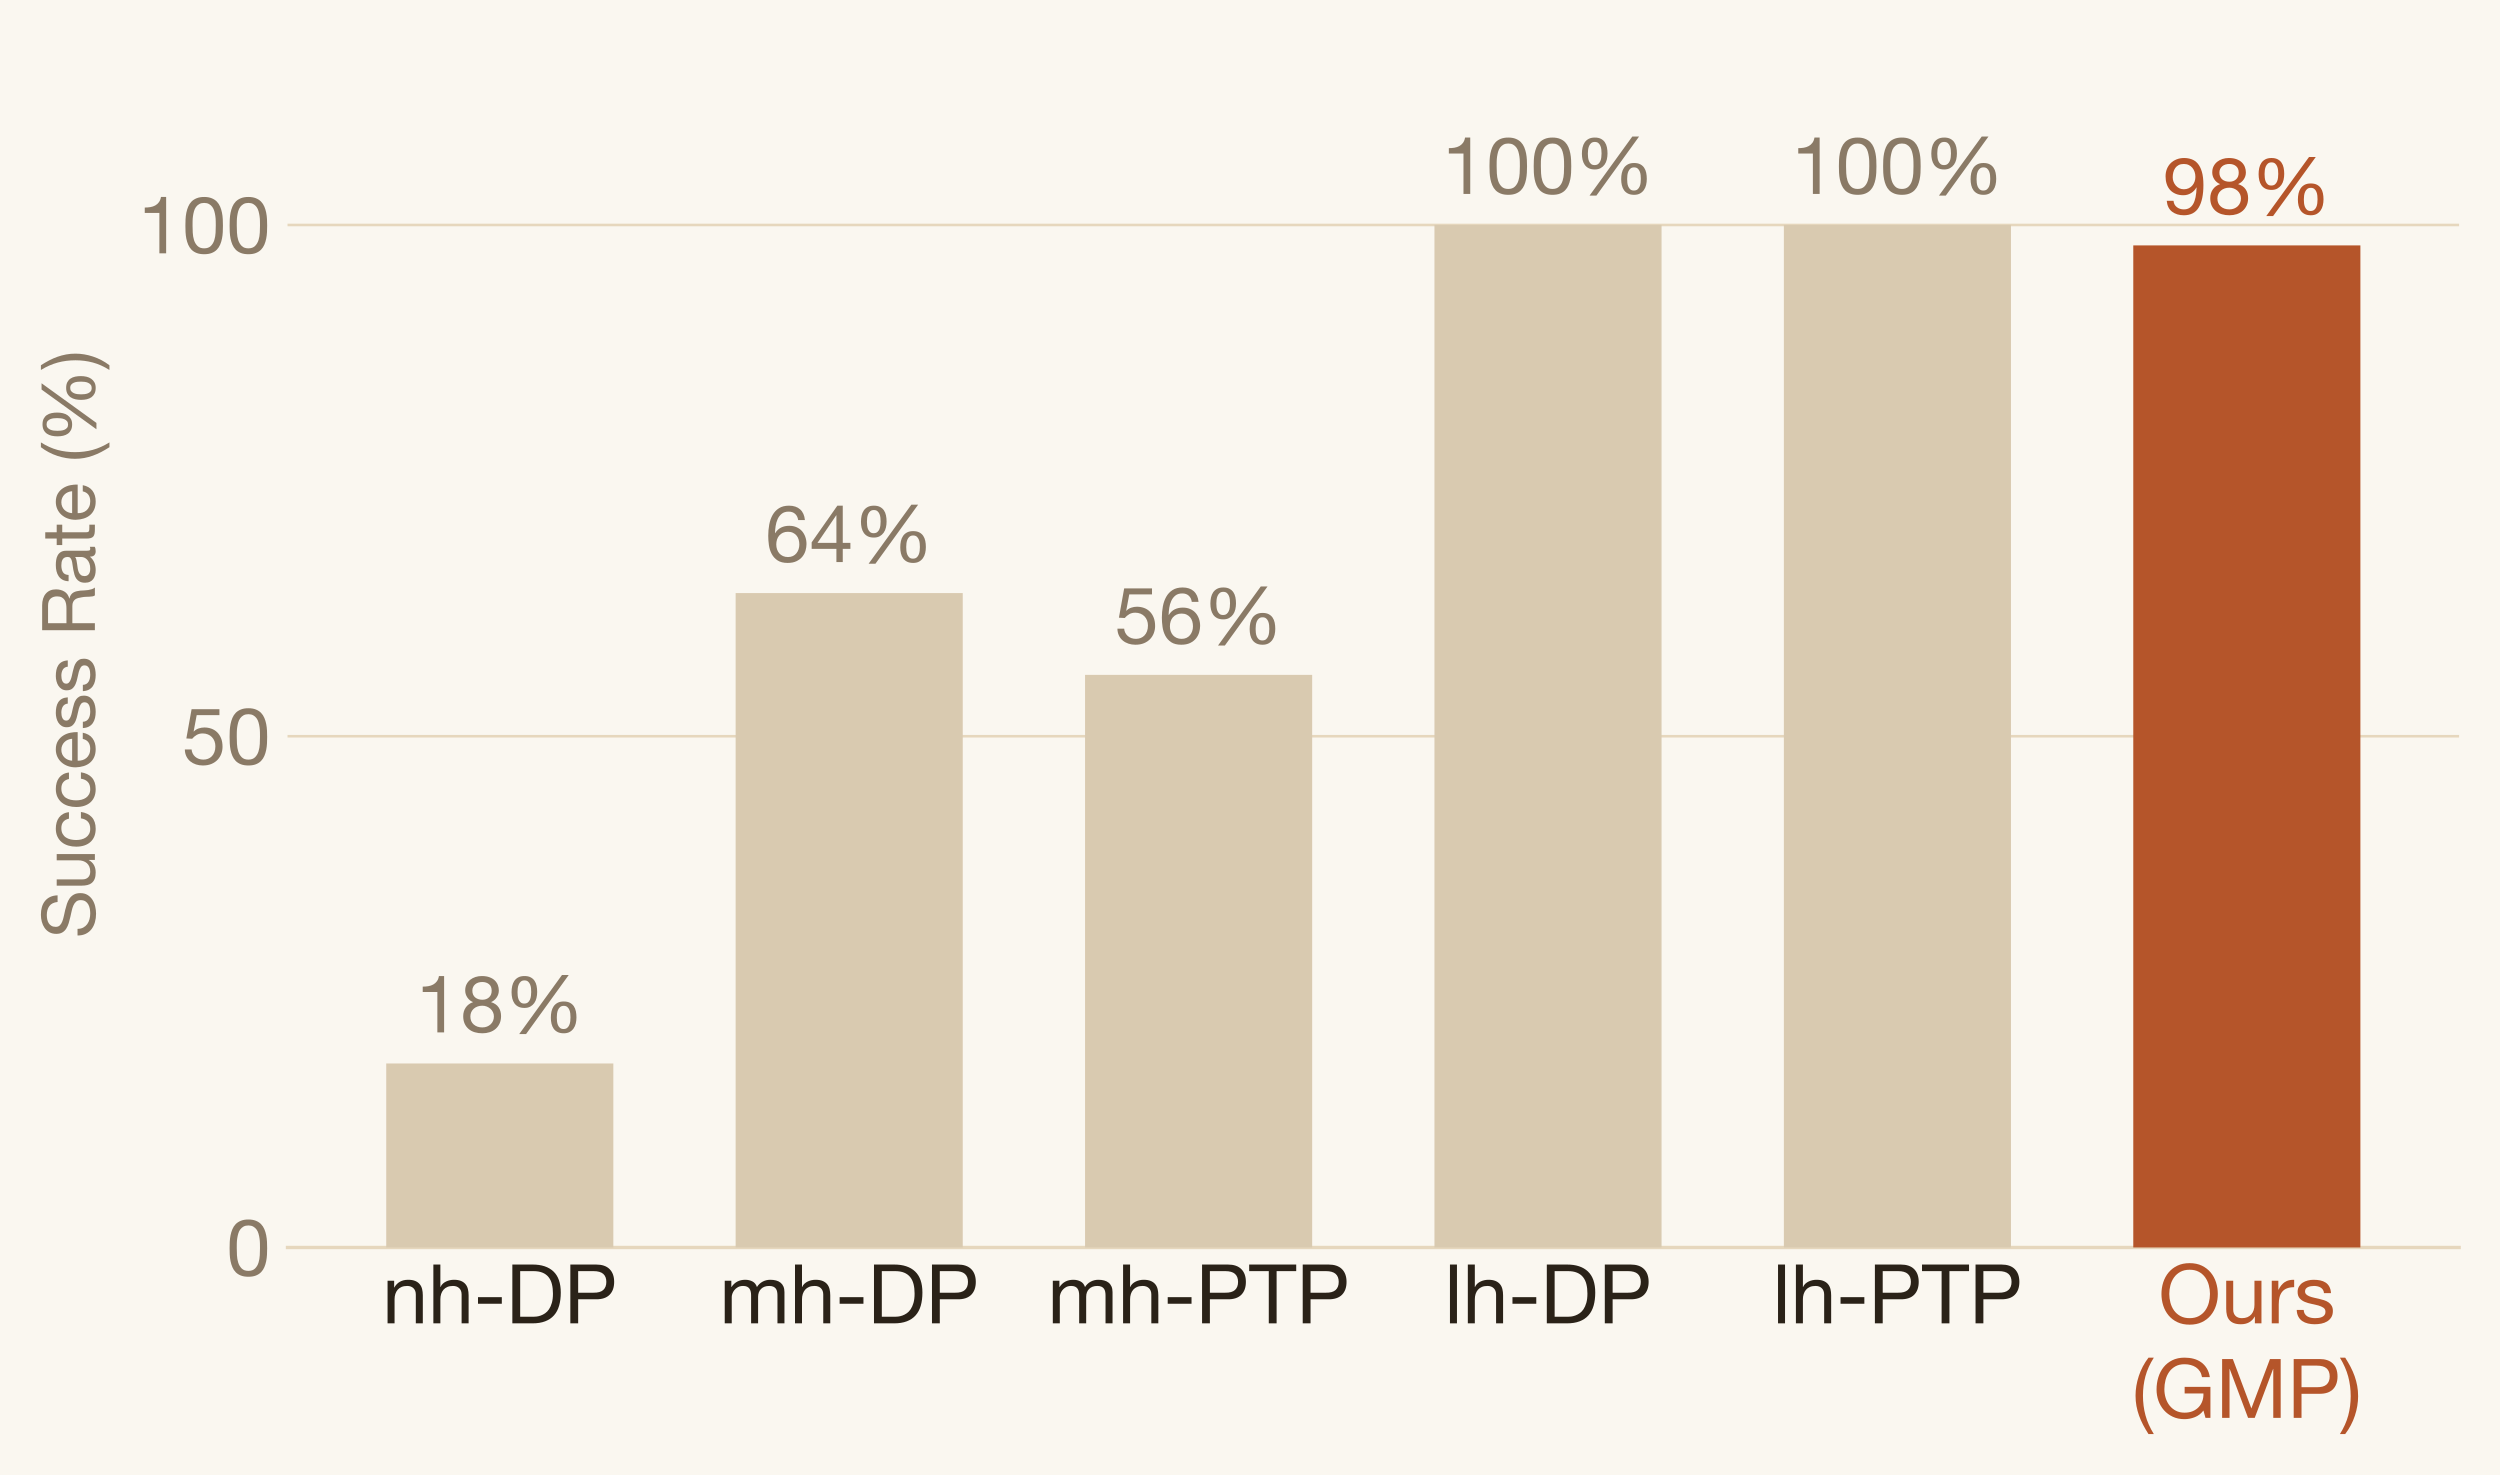
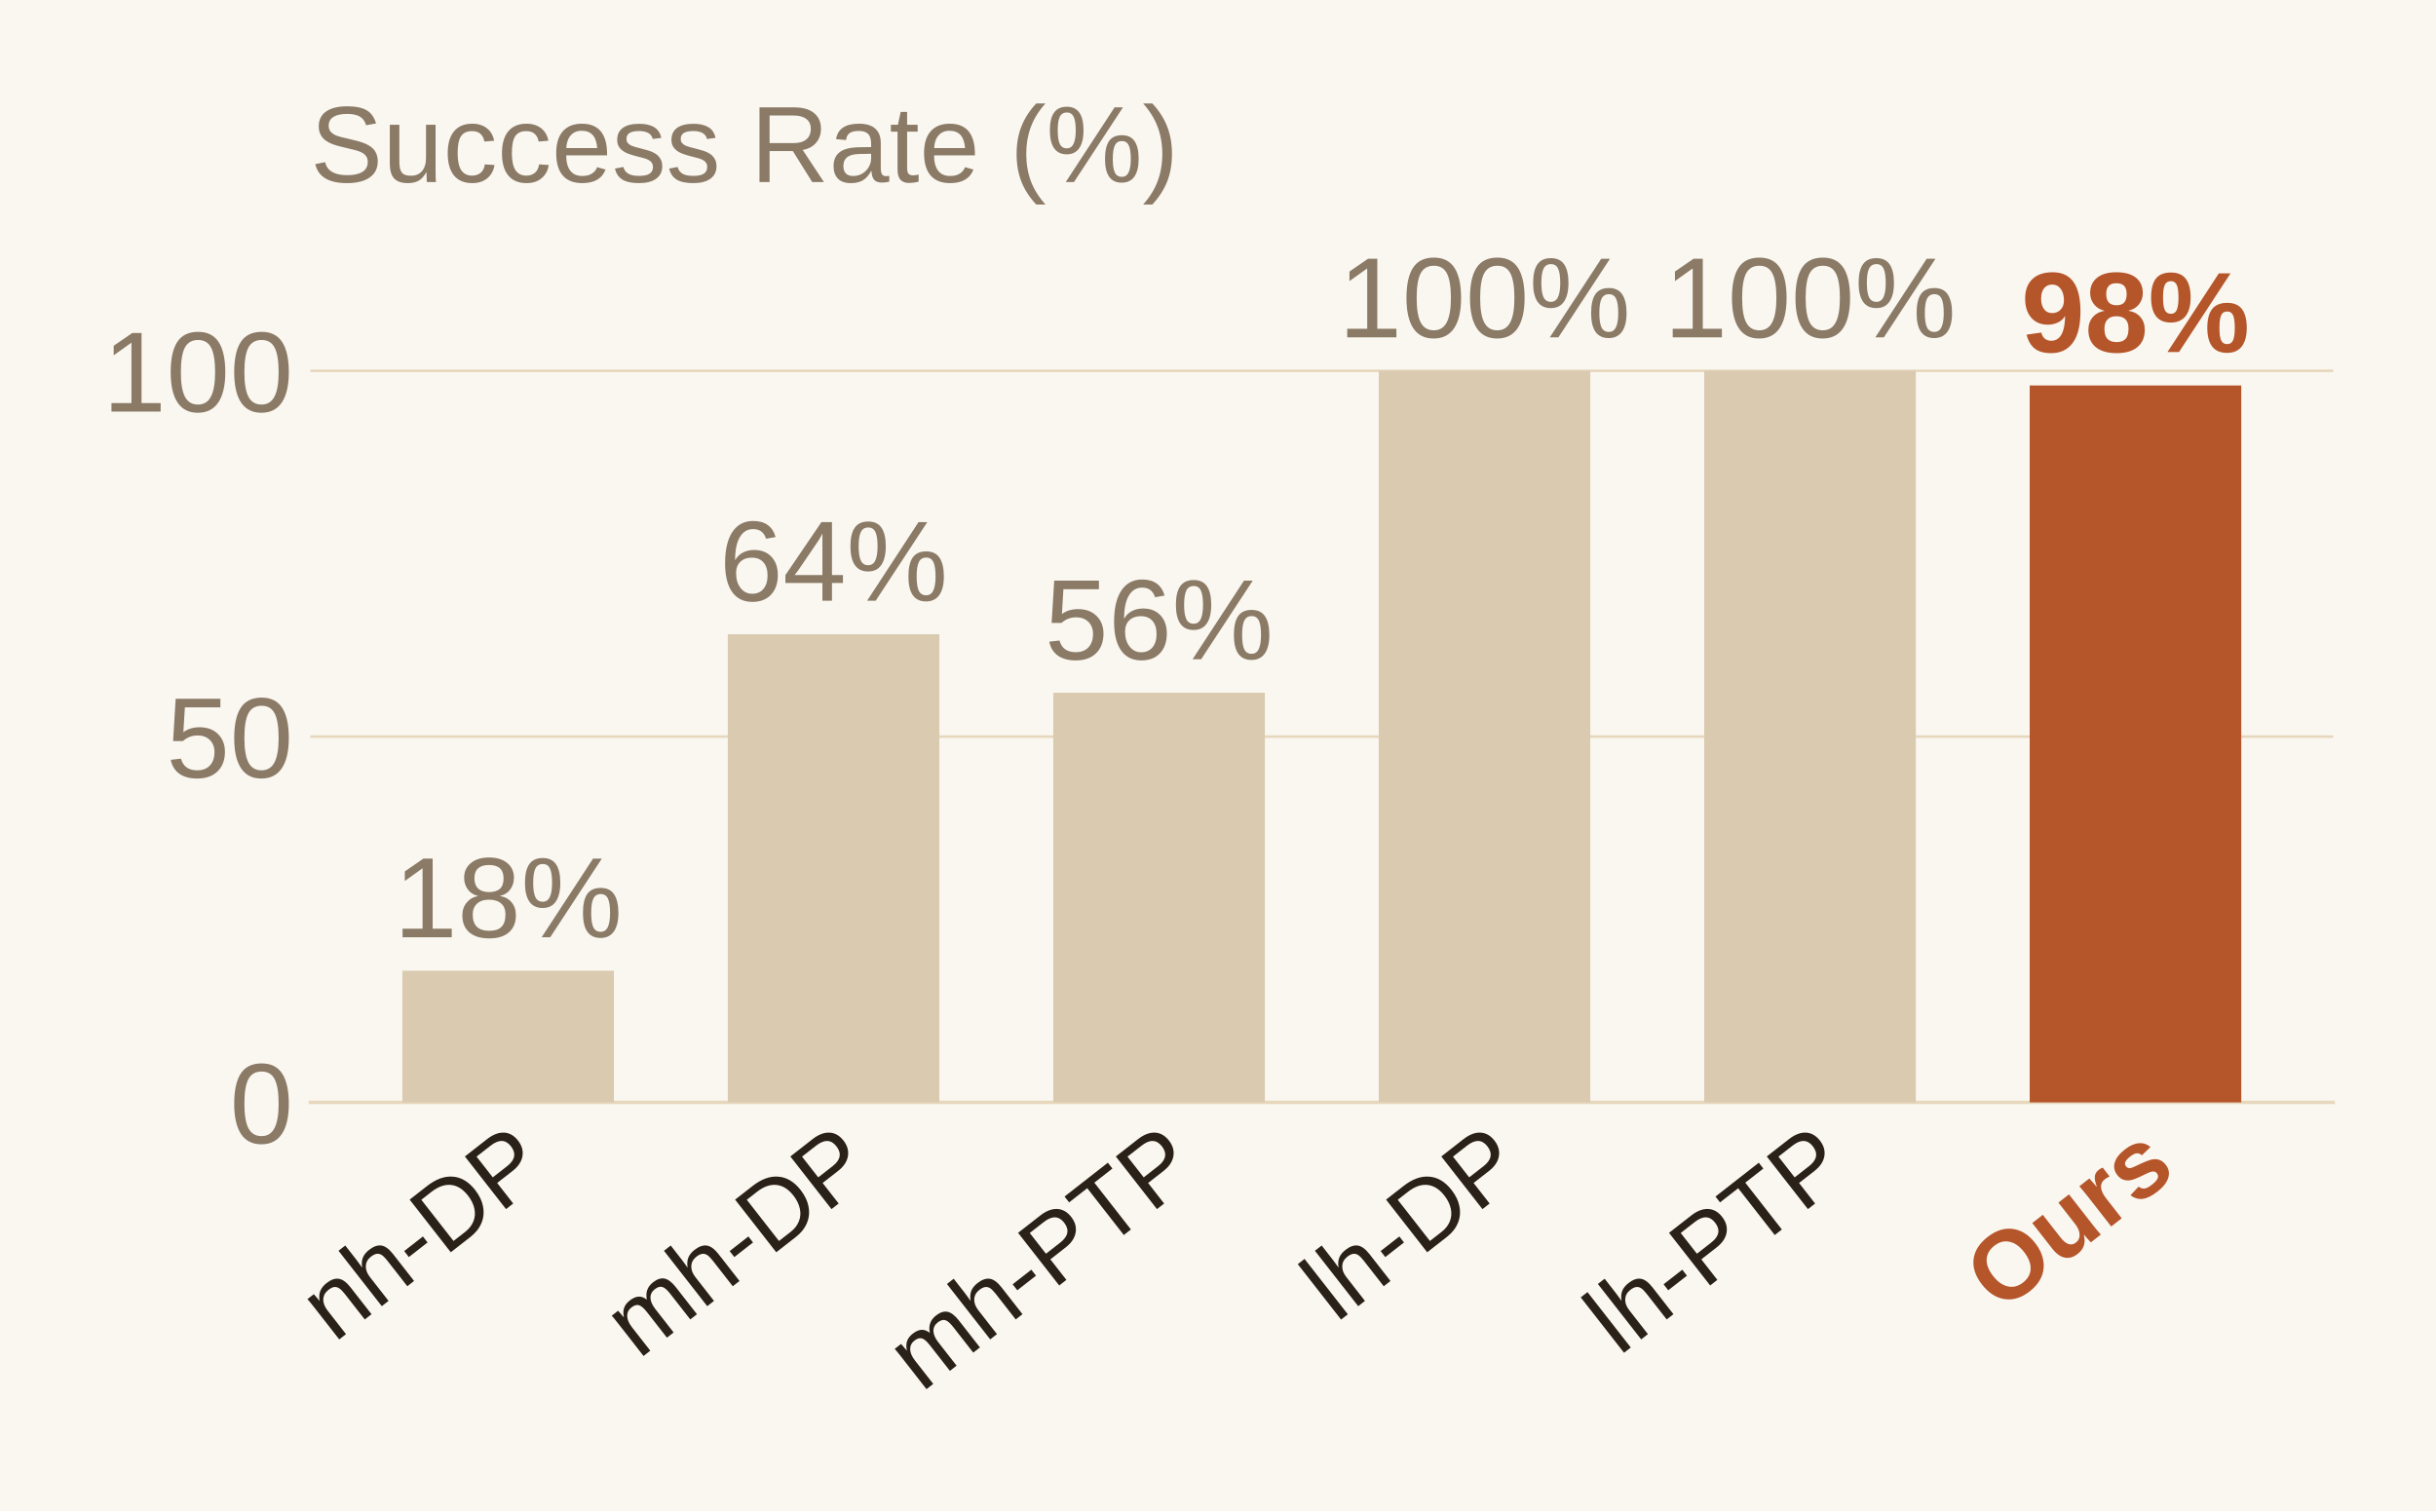
- <svg xmlns="http://www.w3.org/2000/svg" xmlns:xlink="http://www.w3.org/1999/xlink" width="440.083pt" height="259.646pt" viewBox="0 0 440.083 259.646" version="1.1">
+ <svg xmlns="http://www.w3.org/2000/svg" width="426.596pt" height="264.683pt" viewBox="0 0 426.596 264.683" version="1.1">
  <defs>
    <style type="text/css">*{stroke-linejoin: round; stroke-linecap: butt}</style>
  </defs>
  <g id="figure_1">
    <g id="patch_1">
-       <path d="M 0 259.646  L 440.083 259.646  L 440.083 0  L 0 0  z " style="fill: #faf7f0" />
+       <path d="M 0 264.683  L 426.596 264.683  L 426.596 -0  L 0 -0  z " style="fill: #faf7f0" />
    </g>
    <g id="axes_1">
      <g id="patch_2">
-         <path d="M 50.613 219.6  L 432.883 219.6  L 432.883 7.2  L 50.613 7.2  z " style="fill: #faf7f0" />
+         <path d="M 54.356 193.088  L 408.596 193.088  L 408.596 41.888  L 54.356 41.888  z " style="fill: #faf7f0" />
      </g>
      <g id="matplotlib.axis_1">
        <g id="xtick_1">
          <g id="line2d_1" />
          <g id="text_1">
-             <g style="fill: #2a2218" transform="translate(67.29484 232.9539) scale(0.145 -0.145)">
-               <defs>
-                 <path id="HelveticaNeue-6e" d="M 410 3309  L 410 0  L 954 0  L 954 1869  Q 954 2093 1014 2281  Q 1075 2470 1196 2611  Q 1318 2752 1500 2829  Q 1683 2906 1933 2906  Q 2246 2906 2425 2726  Q 2605 2547 2605 2240  L 2605 0  L 3149 0  L 3149 2176  Q 3149 2445 3094 2665  Q 3040 2886 2905 3046  Q 2771 3206 2553 3296  Q 2336 3386 2010 3386  Q 1274 3386 934 2784  L 922 2784  L 922 3309  L 410 3309  z " transform="scale(0.015625)" />
-                 <path id="HelveticaNeue-68" d="M 410 4570  L 410 0  L 954 0  L 954 1869  Q 954 2093 1014 2281  Q 1075 2470 1196 2611  Q 1318 2752 1500 2829  Q 1683 2906 1933 2906  Q 2246 2906 2425 2726  Q 2605 2547 2605 2240  L 2605 0  L 3149 0  L 3149 2176  Q 3149 2445 3094 2665  Q 3040 2886 2905 3046  Q 2771 3206 2553 3296  Q 2336 3386 2010 3386  Q 1862 3386 1705 3354  Q 1549 3322 1405 3254  Q 1261 3187 1145 3081  Q 1030 2976 966 2822  L 954 2822  L 954 4570  L 410 4570  z " transform="scale(0.015625)" />
-                 <path id="HelveticaNeue-2d" d="M 320 2035  L 320 1523  L 2170 1523  L 2170 2035  L 320 2035  z " transform="scale(0.015625)" />
-                 <path id="HelveticaNeue-44" d="M 1107 512  L 1107 4058  L 2131 4058  Q 2554 4058 2842 3939  Q 3130 3821 3312 3593  Q 3494 3366 3574 3043  Q 3654 2720 3654 2310  Q 3654 1888 3568 1590  Q 3482 1293 3347 1094  Q 3213 896 3043 781  Q 2874 666 2701 605  Q 2528 544 2374 528  Q 2221 512 2118 512  L 1107 512  z M 499 4570  L 499 0  L 2067 0  Q 2637 0 3053 160  Q 3469 320 3737 624  Q 4006 928 4134 1373  Q 4262 1818 4262 2394  Q 4262 3494 3692 4032  Q 3123 4570 2067 4570  L 499 4570  z " transform="scale(0.015625)" />
-                 <path id="HelveticaNeue-50" d="M 1107 2381  L 1107 4058  L 2298 4058  Q 2816 4058 3056 3843  Q 3296 3629 3296 3219  Q 3296 2810 3056 2592  Q 2816 2374 2298 2381  L 1107 2381  z M 499 4570  L 499 0  L 1107 0  L 1107 1869  L 2502 1869  Q 3194 1862 3549 2220  Q 3904 2579 3904 3219  Q 3904 3859 3549 4214  Q 3194 4570 2502 4570  L 499 4570  z " transform="scale(0.015625)" />
-               </defs>
-               <use xlink:href="#HelveticaNeue-6e" />
-               <use xlink:href="#HelveticaNeue-68" transform="translate(55.59999 0)" />
-               <use xlink:href="#HelveticaNeue-2d" transform="translate(111.2 0)" />
-               <use xlink:href="#HelveticaNeue-44" transform="translate(150.1 0)" />
-               <use xlink:href="#HelveticaNeue-50" transform="translate(220.5 0)" />
-             </g>
+             <text style="font-size: 17px; font-family: 'Helvetica Neue', 'Arial', 'DejaVu Sans', sans-serif; text-anchor: end; fill: #2a2218" x="96.456" y="205.654" transform="rotate(-38 96.45584 205.6535)">nh-DP</text>
          </g>
        </g>
        <g id="xtick_2">
          <g id="line2d_2" />
          <g id="text_2">
-             <g style="fill: #2a2218" transform="translate(126.649 232.9539) scale(0.145 -0.145)">
-               <defs>
-                 <path id="HelveticaNeue-6d" d="M 410 3309  L 410 0  L 954 0  L 954 2061  Q 954 2157 1002 2301  Q 1050 2445 1155 2579  Q 1261 2714 1430 2810  Q 1600 2906 1837 2906  Q 2022 2906 2140 2851  Q 2259 2797 2329 2697  Q 2400 2598 2429 2464  Q 2458 2330 2458 2170  L 2458 0  L 3002 0  L 3002 2061  Q 3002 2445 3232 2675  Q 3462 2906 3866 2906  Q 4064 2906 4189 2848  Q 4314 2790 4384 2691  Q 4454 2592 4480 2457  Q 4506 2323 4506 2170  L 4506 0  L 5050 0  L 5050 2426  Q 5050 2682 4970 2864  Q 4890 3046 4746 3161  Q 4602 3277 4400 3331  Q 4198 3386 3949 3386  Q 3622 3386 3350 3238  Q 3078 3091 2912 2822  Q 2810 3130 2560 3258  Q 2310 3386 2003 3386  Q 1306 3386 934 2822  L 922 2822  L 922 3309  L 410 3309  z " transform="scale(0.015625)" />
-               </defs>
-               <use xlink:href="#HelveticaNeue-6d" />
-               <use xlink:href="#HelveticaNeue-68" transform="translate(85.29999 0)" />
-               <use xlink:href="#HelveticaNeue-2d" transform="translate(140.9 0)" />
-               <use xlink:href="#HelveticaNeue-44" transform="translate(179.8 0)" />
-               <use xlink:href="#HelveticaNeue-50" transform="translate(250.2 0)" />
-             </g>
+             <text style="font-size: 17px; font-family: 'Helvetica Neue', 'Arial', 'DejaVu Sans', sans-serif; text-anchor: end; fill: #2a2218" x="153.453" y="205.654" transform="rotate(-38 153.4534 205.6535)">mh-DP</text>
          </g>
        </g>
        <g id="xtick_3">
          <g id="line2d_3" />
          <g id="text_3">
-             <g style="fill: #2a2218" transform="translate(184.4014 232.9539) scale(0.145 -0.145)">
-               <defs>
-                 <path id="HelveticaNeue-54" d="M 1536 4058  L 1536 0  L 2144 0  L 2144 4058  L 3667 4058  L 3667 4570  L 13 4570  L 13 4058  L 1536 4058  z " transform="scale(0.015625)" />
-               </defs>
-               <use xlink:href="#HelveticaNeue-6d" />
-               <use xlink:href="#HelveticaNeue-68" transform="translate(85.29999 0)" />
-               <use xlink:href="#HelveticaNeue-2d" transform="translate(140.9 0)" />
-               <use xlink:href="#HelveticaNeue-50" transform="translate(179.8 0)" />
-               <use xlink:href="#HelveticaNeue-54" transform="translate(244.6 0)" />
-               <use xlink:href="#HelveticaNeue-50" transform="translate(302 0)" />
-             </g>
+             <text style="font-size: 17px; font-family: 'Helvetica Neue', 'Arial', 'DejaVu Sans', sans-serif; text-anchor: end; fill: #2a2218" x="210.451" y="205.654" transform="rotate(-38 210.451 205.6535)">mh-PTP</text>
          </g>
        </g>
        <g id="xtick_4">
          <g id="line2d_4" />
          <g id="text_4">
-             <g style="fill: #2a2218" transform="translate(254.2386 232.9539) scale(0.145 -0.145)">
-               <defs>
-                 <path id="HelveticaNeue-6c" d="M 442 4570  L 442 0  L 986 0  L 986 4570  L 442 4570  z " transform="scale(0.015625)" />
-               </defs>
-               <use xlink:href="#HelveticaNeue-6c" />
-               <use xlink:href="#HelveticaNeue-68" transform="translate(22.2 0)" />
-               <use xlink:href="#HelveticaNeue-2d" transform="translate(77.79999 0)" />
-               <use xlink:href="#HelveticaNeue-44" transform="translate(116.7 0)" />
-               <use xlink:href="#HelveticaNeue-50" transform="translate(187.1 0)" />
-             </g>
+             <text style="font-size: 17px; font-family: 'Helvetica Neue', 'Arial', 'DejaVu Sans', sans-serif; text-anchor: end; fill: #2a2218" x="267.449" y="205.654" transform="rotate(-38 267.4486 205.6535)">lh-DP</text>
          </g>
        </g>
        <g id="xtick_5">
          <g id="line2d_5" />
          <g id="text_5">
-             <g style="fill: #2a2218" transform="translate(311.991 232.9539) scale(0.145 -0.145)">
-               <use xlink:href="#HelveticaNeue-6c" />
-               <use xlink:href="#HelveticaNeue-68" transform="translate(22.2 0)" />
-               <use xlink:href="#HelveticaNeue-2d" transform="translate(77.79999 0)" />
-               <use xlink:href="#HelveticaNeue-50" transform="translate(116.7 0)" />
-               <use xlink:href="#HelveticaNeue-54" transform="translate(181.5 0)" />
-               <use xlink:href="#HelveticaNeue-50" transform="translate(238.9 0)" />
-             </g>
+             <text style="font-size: 17px; font-family: 'Helvetica Neue', 'Arial', 'DejaVu Sans', sans-serif; text-anchor: end; fill: #2a2218" x="324.446" y="205.654" transform="rotate(-38 324.4462 205.6535)">lh-PTP</text>
          </g>
        </g>
        <g id="xtick_6">
          <g id="line2d_6" />
          <g id="text_6">
-             <g style="fill: #b5552a" transform="translate(379.9375 232.9539) scale(0.145 -0.145)">
-               <defs>
-                 <path id="HelveticaNeue-4f" d="M 851 2285  Q 851 2630 940 2966  Q 1030 3302 1222 3571  Q 1414 3840 1715 4003  Q 2016 4166 2432 4166  Q 2848 4166 3149 4003  Q 3450 3840 3642 3571  Q 3834 3302 3923 2966  Q 4013 2630 4013 2285  Q 4013 1939 3923 1603  Q 3834 1267 3642 998  Q 3450 730 3149 566  Q 2848 403 2432 403  Q 2016 403 1715 566  Q 1414 730 1222 998  Q 1030 1267 940 1603  Q 851 1939 851 2285  z M 243 2285  Q 243 1818 380 1386  Q 518 954 793 621  Q 1069 288 1478 93  Q 1888 -102 2432 -102  Q 2976 -102 3385 93  Q 3795 288 4070 621  Q 4346 954 4483 1386  Q 4621 1818 4621 2285  Q 4621 2752 4483 3184  Q 4346 3616 4070 3949  Q 3795 4282 3385 4480  Q 2976 4678 2432 4678  Q 1888 4678 1478 4480  Q 1069 4282 793 3949  Q 518 3616 380 3184  Q 243 2752 243 2285  z " transform="scale(0.015625)" />
-                 <path id="HelveticaNeue-75" d="M 3149 0  L 3149 3309  L 2605 3309  L 2605 1440  Q 2605 1216 2544 1027  Q 2483 838 2361 697  Q 2240 557 2057 480  Q 1875 403 1626 403  Q 1312 403 1133 582  Q 954 762 954 1069  L 954 3309  L 410 3309  L 410 1133  Q 410 864 464 643  Q 518 422 652 262  Q 787 102 1004 16  Q 1222 -70 1549 -70  Q 1914 -70 2182 74  Q 2451 218 2624 525  L 2637 525  L 2637 0  L 3149 0  z " transform="scale(0.015625)" />
-                 <path id="HelveticaNeue-72" d="M 390 3309  L 390 0  L 934 0  L 934 1472  Q 934 1792 998 2038  Q 1062 2285 1203 2457  Q 1344 2630 1574 2720  Q 1805 2810 2131 2810  L 2131 3386  Q 1690 3398 1402 3206  Q 1114 3014 915 2611  L 902 2611  L 902 3309  L 390 3309  z " transform="scale(0.015625)" />
-                 <path id="HelveticaNeue-73" d="M 742 1043  L 198 1043  Q 211 736 326 521  Q 442 307 634 176  Q 826 45 1075 -12  Q 1325 -70 1600 -70  Q 1850 -70 2102 -22  Q 2355 26 2556 147  Q 2758 269 2883 467  Q 3008 666 3008 966  Q 3008 1203 2915 1363  Q 2822 1523 2672 1628  Q 2522 1734 2326 1798  Q 2131 1862 1926 1907  Q 1734 1952 1542 1993  Q 1350 2035 1196 2096  Q 1043 2157 944 2249  Q 845 2342 845 2483  Q 845 2611 909 2691  Q 973 2771 1075 2819  Q 1178 2867 1302 2886  Q 1427 2906 1549 2906  Q 1683 2906 1814 2877  Q 1946 2848 2054 2784  Q 2163 2720 2233 2614  Q 2304 2509 2317 2349  L 2861 2349  Q 2842 2650 2733 2851  Q 2624 3053 2441 3171  Q 2259 3290 2022 3338  Q 1786 3386 1504 3386  Q 1286 3386 1065 3331  Q 845 3277 669 3165  Q 493 3053 381 2873  Q 269 2694 269 2445  Q 269 2125 429 1945  Q 589 1766 829 1667  Q 1069 1568 1350 1513  Q 1632 1459 1872 1392  Q 2112 1325 2272 1216  Q 2432 1107 2432 896  Q 2432 742 2355 643  Q 2278 544 2160 493  Q 2042 442 1901 422  Q 1760 403 1632 403  Q 1466 403 1309 435  Q 1152 467 1027 540  Q 902 614 825 739  Q 749 864 742 1043  z " transform="scale(0.015625)" />
-               </defs>
-               <use xlink:href="#HelveticaNeue-4f" />
-               <use xlink:href="#HelveticaNeue-75" transform="translate(75.99998 0)" />
-               <use xlink:href="#HelveticaNeue-72" transform="translate(131.6 0)" />
-               <use xlink:href="#HelveticaNeue-73" transform="translate(164.9 0)" />
-             </g>
-             <g style="fill: #b5552a" transform="translate(375.2454 249.589) scale(0.145 -0.145)">
-               <defs>
-                 <path id="HelveticaNeue-28" d="M 1306 -1261  L 1722 -1261  Q 1267 -525 1072 198  Q 877 922 877 1728  Q 877 2515 1069 3232  Q 1261 3949 1722 4678  L 1306 4678  Q 806 4019 553 3251  Q 301 2483 301 1728  Q 301 1306 371 922  Q 442 538 573 173  Q 704 -192 889 -547  Q 1075 -902 1306 -1261  z " transform="scale(0.015625)" />
-                 <path id="HelveticaNeue-47" d="M 3917 570  L 4077 0  L 4461 0  L 4461 2406  L 2458 2406  L 2458 1894  L 3917 1894  Q 3930 1581 3834 1309  Q 3738 1037 3549 835  Q 3360 634 3085 518  Q 2810 403 2451 403  Q 2067 403 1776 553  Q 1485 704 1286 957  Q 1088 1210 985 1539  Q 883 1869 883 2227  Q 883 2592 972 2941  Q 1062 3290 1251 3562  Q 1440 3834 1737 4000  Q 2035 4166 2451 4166  Q 2707 4166 2934 4105  Q 3162 4045 3341 3923  Q 3520 3802 3641 3613  Q 3763 3424 3808 3162  L 4416 3162  Q 4352 3565 4176 3849  Q 4000 4134 3741 4320  Q 3482 4506 3152 4592  Q 2822 4678 2451 4678  Q 1907 4678 1500 4476  Q 1094 4275 822 3936  Q 550 3597 412 3145  Q 275 2694 275 2195  Q 275 1747 422 1331  Q 570 915 851 595  Q 1133 275 1536 86  Q 1939 -102 2451 -102  Q 2854 -102 3251 54  Q 3648 211 3917 570  z " transform="scale(0.015625)" />
-                 <path id="HelveticaNeue-4d" d="M 512 4570  L 512 0  L 1088 0  L 1088 3802  L 1101 3802  L 2528 0  L 3046 0  L 4474 3802  L 4486 3802  L 4486 0  L 5062 0  L 5062 4570  L 4230 4570  L 2784 730  L 1344 4570  L 512 4570  z " transform="scale(0.015625)" />
-                 <path id="HelveticaNeue-29" d="M -58 -1261  L 352 -1261  Q 851 -602 1104 163  Q 1357 928 1357 1683  Q 1357 2106 1286 2490  Q 1216 2874 1085 3242  Q 954 3610 768 3965  Q 582 4320 352 4678  L -58 4678  Q 390 3942 585 3216  Q 781 2490 781 1683  Q 781 902 589 182  Q 397 -538 -58 -1261  z " transform="scale(0.015625)" />
-               </defs>
-               <use xlink:href="#HelveticaNeue-28" />
-               <use xlink:href="#HelveticaNeue-47" transform="translate(25.89999 0)" />
-               <use xlink:href="#HelveticaNeue-4d" transform="translate(101.8 0)" />
-               <use xlink:href="#HelveticaNeue-50" transform="translate(188.9 0)" />
-               <use xlink:href="#HelveticaNeue-29" transform="translate(253.7 0)" />
-             </g>
+             <text style="font-weight: 700; font-size: 17px; font-family: 'Helvetica Neue', 'Arial', 'DejaVu Sans', sans-serif; text-anchor: end; fill: #b5552a" x="381.444" y="205.654" transform="rotate(-38 381.4438 205.6535)">Ours</text>
          </g>
        </g>
      </g>
      <g id="matplotlib.axis_2">
        <g id="ytick_1">
          <g id="line2d_7">
-             <path d="M 50.613 219.6  L 432.883 219.6  " clip-path="url(#pbd3d859024)" style="fill: none; stroke: #e6d7bd; stroke-width: 0.45; stroke-linecap: square" />
+             <path d="M 54.356 193.088  L 408.596 193.088  " clip-path="url(#p01d879124e)" style="fill: none; stroke: #e6d7bd; stroke-width: 0.45; stroke-linecap: square" />
          </g>
          <g id="line2d_8" />
          <g id="text_7">
-             <g style="fill: #8a7a66" transform="translate(39.82984 224.5984) scale(0.14 -0.14)">
-               <defs>
-                 <path id="HelveticaNeue-30" d="M 845 2234  Q 845 2400 848 2601  Q 851 2803 880 3004  Q 909 3206 963 3398  Q 1018 3590 1123 3734  Q 1229 3878 1389 3968  Q 1549 4058 1779 4058  Q 2010 4058 2170 3968  Q 2330 3878 2435 3734  Q 2541 3590 2595 3398  Q 2650 3206 2678 3004  Q 2707 2803 2710 2601  Q 2714 2400 2714 2234  Q 2714 1978 2698 1661  Q 2682 1344 2595 1065  Q 2509 787 2317 595  Q 2125 403 1779 403  Q 1434 403 1242 595  Q 1050 787 963 1065  Q 877 1344 861 1661  Q 845 1978 845 2234  z M 269 2227  Q 269 1978 281 1709  Q 294 1440 345 1184  Q 397 928 493 701  Q 589 474 755 301  Q 922 128 1174 29  Q 1427 -70 1779 -70  Q 2138 -70 2387 29  Q 2637 128 2803 301  Q 2970 474 3066 701  Q 3162 928 3213 1184  Q 3264 1440 3277 1709  Q 3290 1978 3290 2227  Q 3290 2477 3277 2745  Q 3264 3014 3213 3270  Q 3162 3526 3066 3756  Q 2970 3987 2803 4160  Q 2637 4333 2384 4435  Q 2131 4538 1779 4538  Q 1427 4538 1174 4435  Q 922 4333 755 4160  Q 589 3987 493 3756  Q 397 3526 345 3270  Q 294 3014 281 2745  Q 269 2477 269 2227  z " transform="scale(0.015625)" />
-               </defs>
-               <use xlink:href="#HelveticaNeue-30" />
-             </g>
+             <text style="font-size: 20px; font-family: 'Helvetica Neue', 'Arial', 'DejaVu Sans', sans-serif; text-anchor: end; fill: #8a7a66" x="51.356" y="200.228" transform="rotate(-0 51.35625 200.2284)">0</text>
          </g>
        </g>
        <g id="ytick_2">
          <g id="line2d_9">
-             <path d="M 50.613 129.6  L 432.883 129.6  " clip-path="url(#pbd3d859024)" style="fill: none; stroke: #e6d7bd; stroke-width: 0.45; stroke-linecap: square" />
+             <path d="M 54.356 129.02  L 408.596 129.02  " clip-path="url(#p01d879124e)" style="fill: none; stroke: #e6d7bd; stroke-width: 0.45; stroke-linecap: square" />
          </g>
          <g id="line2d_10" />
          <g id="text_8">
-             <g style="fill: #8a7a66" transform="translate(32.04672 134.5984) scale(0.14 -0.14)">
-               <defs>
-                 <path id="HelveticaNeue-35" d="M 3008 3981  L 3008 4461  L 768 4461  L 346 2106  L 813 2080  Q 973 2272 1181 2390  Q 1389 2509 1658 2509  Q 1888 2509 2077 2432  Q 2266 2355 2400 2217  Q 2534 2080 2608 1891  Q 2682 1702 2682 1478  Q 2682 1210 2605 1008  Q 2528 806 2397 672  Q 2266 538 2090 470  Q 1914 403 1722 403  Q 1517 403 1347 464  Q 1178 525 1053 637  Q 928 749 854 899  Q 781 1050 768 1222  L 224 1222  Q 230 915 345 672  Q 461 429 659 265  Q 858 102 1117 16  Q 1376 -70 1670 -70  Q 2067 -70 2364 54  Q 2662 179 2860 390  Q 3059 602 3158 874  Q 3258 1146 3258 1434  Q 3258 1824 3142 2115  Q 3027 2406 2828 2601  Q 2630 2797 2361 2893  Q 2093 2989 1792 2989  Q 1562 2989 1328 2909  Q 1094 2829 947 2662  L 934 2675  L 1178 3981  L 3008 3981  z " transform="scale(0.015625)" />
-               </defs>
-               <use xlink:href="#HelveticaNeue-35" />
-               <use xlink:href="#HelveticaNeue-30" transform="translate(55.59999 0)" />
-             </g>
+             <text style="font-size: 20px; font-family: 'Helvetica Neue', 'Arial', 'DejaVu Sans', sans-serif; text-anchor: end; fill: #8a7a66" x="51.356" y="136.161" transform="rotate(-0 51.35625 136.1606)">50</text>
          </g>
        </g>
        <g id="ytick_3">
          <g id="line2d_11">
-             <path d="M 50.613 39.6  L 432.883 39.6  " clip-path="url(#pbd3d859024)" style="fill: none; stroke: #e6d7bd; stroke-width: 0.45; stroke-linecap: square" />
+             <path d="M 54.356 64.952  L 408.596 64.952  " clip-path="url(#p01d879124e)" style="fill: none; stroke: #e6d7bd; stroke-width: 0.45; stroke-linecap: square" />
          </g>
          <g id="line2d_12" />
          <g id="text_9">
-             <g style="fill: #8a7a66" transform="translate(24.26359 44.59844) scale(0.14 -0.14)">
-               <defs>
-                 <path id="HelveticaNeue-31" d="M 2278 0  L 2278 4538  L 1862 4538  Q 1818 4282 1696 4115  Q 1574 3949 1398 3853  Q 1222 3757 1004 3721  Q 787 3686 557 3686  L 557 3251  L 1734 3251  L 1734 0  L 2278 0  z " transform="scale(0.015625)" />
-               </defs>
-               <use xlink:href="#HelveticaNeue-31" />
-               <use xlink:href="#HelveticaNeue-30" transform="translate(55.59999 0)" />
-               <use xlink:href="#HelveticaNeue-30" transform="translate(111.2 0)" />
-             </g>
-           </g>
-         </g>
-         <g id="text_10">
-           <g style="fill: #8a7a66" transform="translate(16.70219 165.1603) rotate(-90) scale(0.13 -0.13)">
-             <defs>
-               <path id="HelveticaNeue-53" d="M 3142 3232  L 3718 3232  Q 3706 3610 3574 3882  Q 3443 4154 3216 4333  Q 2989 4512 2688 4595  Q 2387 4678 2035 4678  Q 1722 4678 1424 4598  Q 1126 4518 892 4355  Q 659 4192 518 3939  Q 378 3686 378 3341  Q 378 3027 502 2819  Q 627 2611 835 2480  Q 1043 2349 1305 2269  Q 1568 2189 1840 2128  Q 2112 2067 2374 2009  Q 2637 1952 2845 1859  Q 3053 1766 3177 1619  Q 3302 1472 3302 1235  Q 3302 986 3200 826  Q 3098 666 2931 573  Q 2765 480 2557 441  Q 2349 403 2144 403  Q 1888 403 1645 467  Q 1402 531 1219 665  Q 1037 800 925 1008  Q 813 1216 813 1504  L 237 1504  Q 237 1088 387 784  Q 538 480 797 285  Q 1056 90 1398 -6  Q 1741 -102 2125 -102  Q 2438 -102 2755 -28  Q 3072 45 3328 208  Q 3584 371 3747 630  Q 3910 890 3910 1254  Q 3910 1594 3785 1818  Q 3661 2042 3453 2189  Q 3245 2336 2982 2422  Q 2720 2509 2448 2573  Q 2176 2637 1913 2691  Q 1651 2746 1443 2829  Q 1235 2912 1110 3043  Q 986 3174 986 3386  Q 986 3610 1072 3760  Q 1158 3910 1302 4000  Q 1446 4090 1632 4128  Q 1818 4166 2010 4166  Q 2483 4166 2787 3945  Q 3091 3725 3142 3232  z " transform="scale(0.015625)" />
-               <path id="HelveticaNeue-63" d="M 2656 2246  L 3219 2246  Q 3187 2541 3065 2755  Q 2944 2970 2755 3110  Q 2566 3251 2320 3318  Q 2074 3386 1792 3386  Q 1402 3386 1107 3248  Q 813 3110 617 2870  Q 422 2630 326 2307  Q 230 1984 230 1613  Q 230 1242 329 931  Q 429 621 624 397  Q 819 173 1110 51  Q 1402 -70 1779 -70  Q 2413 -70 2781 262  Q 3149 595 3238 1210  L 2682 1210  Q 2630 826 2403 614  Q 2176 403 1773 403  Q 1517 403 1331 505  Q 1146 608 1030 777  Q 915 947 860 1164  Q 806 1382 806 1613  Q 806 1862 857 2096  Q 909 2330 1027 2509  Q 1146 2688 1344 2797  Q 1542 2906 1837 2906  Q 2182 2906 2387 2733  Q 2592 2560 2656 2246  z " transform="scale(0.015625)" />
-               <path id="HelveticaNeue-65" d="M 2707 1971  L 806 1971  Q 819 2163 889 2332  Q 960 2502 1081 2630  Q 1203 2758 1372 2832  Q 1542 2906 1754 2906  Q 1958 2906 2128 2832  Q 2298 2758 2422 2633  Q 2547 2509 2620 2336  Q 2694 2163 2707 1971  z M 3232 1050  L 2694 1050  Q 2624 723 2403 563  Q 2182 403 1837 403  Q 1568 403 1369 492  Q 1171 582 1043 732  Q 915 883 857 1078  Q 800 1274 806 1491  L 3283 1491  Q 3296 1792 3229 2125  Q 3162 2458 2986 2739  Q 2810 3021 2518 3203  Q 2227 3386 1786 3386  Q 1446 3386 1161 3258  Q 877 3130 669 2899  Q 461 2669 345 2355  Q 230 2042 230 1664  Q 243 1286 342 966  Q 442 646 640 416  Q 838 186 1129 58  Q 1421 -70 1818 -70  Q 2381 -70 2752 211  Q 3123 493 3232 1050  z " transform="scale(0.015625)" />
-               <path id="HelveticaNeue-20" transform="scale(0.015625)" />
-               <path id="HelveticaNeue-52" d="M 499 4570  L 499 0  L 1107 0  L 1107 1952  L 2592 1952  Q 2816 1952 2950 1885  Q 3085 1818 3168 1706  Q 3251 1594 3289 1443  Q 3328 1293 3354 1126  Q 3386 960 3392 787  Q 3398 614 3404 464  Q 3411 314 3433 192  Q 3456 70 3520 0  L 4198 0  Q 4102 115 4054 265  Q 4006 416 3980 582  Q 3955 749 3948 921  Q 3942 1094 3930 1261  Q 3910 1427 3875 1580  Q 3840 1734 3766 1859  Q 3693 1984 3568 2073  Q 3443 2163 3245 2202  L 3245 2214  Q 3661 2330 3849 2643  Q 4038 2957 4038 3373  Q 4038 3930 3670 4250  Q 3302 4570 2650 4570  L 499 4570  z M 2374 2464  L 1107 2464  L 1107 4058  L 2618 4058  Q 3046 4058 3238 3840  Q 3430 3622 3430 3277  Q 3430 3027 3344 2870  Q 3258 2714 3114 2621  Q 2970 2528 2778 2496  Q 2586 2464 2374 2464  z " transform="scale(0.015625)" />
-               <path id="HelveticaNeue-61" d="M 3341 13  Q 3200 -70 2950 -70  Q 2739 -70 2614 48  Q 2490 166 2490 435  Q 2266 166 1968 48  Q 1670 -70 1325 -70  Q 1101 -70 899 -19  Q 698 32 550 141  Q 403 250 316 426  Q 230 602 230 851  Q 230 1133 326 1312  Q 422 1491 579 1603  Q 736 1715 937 1772  Q 1139 1830 1350 1869  Q 1574 1914 1776 1936  Q 1978 1958 2131 2000  Q 2285 2042 2374 2122  Q 2464 2202 2464 2355  Q 2464 2534 2397 2643  Q 2330 2752 2224 2809  Q 2118 2867 1987 2886  Q 1856 2906 1728 2906  Q 1382 2906 1152 2774  Q 922 2643 902 2278  L 358 2278  Q 371 2586 486 2797  Q 602 3008 794 3139  Q 986 3270 1232 3328  Q 1478 3386 1760 3386  Q 1984 3386 2205 3354  Q 2426 3322 2605 3222  Q 2784 3123 2893 2944  Q 3002 2765 3002 2477  L 3002 774  Q 3002 582 3024 492  Q 3046 403 3174 403  Q 3245 403 3341 435  L 3341 13  z M 2458 1709  Q 2355 1632 2188 1597  Q 2022 1562 1840 1539  Q 1658 1517 1472 1488  Q 1286 1459 1139 1395  Q 992 1331 899 1212  Q 806 1094 806 890  Q 806 755 860 662  Q 915 570 1001 512  Q 1088 454 1203 428  Q 1318 403 1446 403  Q 1715 403 1907 476  Q 2099 550 2220 662  Q 2342 774 2400 905  Q 2458 1037 2458 1152  L 2458 1709  z " transform="scale(0.015625)" />
-               <path id="HelveticaNeue-74" d="M 1165 3309  L 1165 4301  L 621 4301  L 621 3309  L 58 3309  L 58 2829  L 621 2829  L 621 723  Q 621 493 665 352  Q 710 211 803 134  Q 896 58 1046 29  Q 1197 0 1408 0  L 1824 0  L 1824 480  L 1574 480  Q 1446 480 1366 489  Q 1286 499 1241 531  Q 1197 563 1181 620  Q 1165 678 1165 774  L 1165 2829  L 1824 2829  L 1824 3309  L 1165 3309  z " transform="scale(0.015625)" />
-               <path id="HelveticaNeue-25" d="M 1069 3251  Q 1069 3398 1088 3561  Q 1107 3725 1168 3862  Q 1229 4000 1337 4093  Q 1446 4186 1626 4186  Q 1811 4186 1916 4093  Q 2022 4000 2080 3862  Q 2138 3725 2154 3561  Q 2170 3398 2170 3258  Q 2170 3110 2150 2944  Q 2131 2778 2070 2640  Q 2010 2502 1901 2412  Q 1792 2323 1606 2323  Q 1427 2323 1321 2416  Q 1216 2509 1158 2646  Q 1101 2784 1085 2947  Q 1069 3110 1069 3251  z M 589 3238  Q 589 2976 643 2745  Q 698 2515 819 2342  Q 941 2170 1139 2070  Q 1338 1971 1626 1971  Q 1907 1971 2099 2080  Q 2291 2189 2416 2365  Q 2541 2541 2595 2774  Q 2650 3008 2650 3258  Q 2650 3520 2602 3753  Q 2554 3987 2435 4160  Q 2317 4333 2121 4435  Q 1926 4538 1626 4538  Q 1331 4538 1132 4432  Q 934 4326 812 4147  Q 691 3968 640 3734  Q 589 3501 589 3238  z M 4230 1203  Q 4230 1350 4249 1513  Q 4269 1677 4329 1814  Q 4390 1952 4499 2045  Q 4608 2138 4787 2138  Q 4973 2138 5078 2045  Q 5184 1952 5241 1814  Q 5299 1677 5315 1513  Q 5331 1350 5331 1210  Q 5331 1062 5312 896  Q 5293 730 5232 592  Q 5171 454 5062 364  Q 4954 275 4768 275  Q 4589 275 4483 368  Q 4378 461 4320 598  Q 4262 736 4246 899  Q 4230 1062 4230 1203  z M 3750 1190  Q 3750 928 3804 697  Q 3859 467 3980 297  Q 4102 128 4300 29  Q 4499 -70 4787 -70  Q 5069 -70 5261 35  Q 5453 141 5577 317  Q 5702 493 5756 726  Q 5811 960 5811 1210  Q 5811 1472 5763 1705  Q 5715 1939 5596 2112  Q 5478 2285 5283 2387  Q 5088 2490 4787 2490  Q 4493 2490 4294 2384  Q 4096 2278 3974 2099  Q 3853 1920 3801 1686  Q 3750 1453 3750 1190  z M 4646 4621  L 1203 -134  L 1754 -134  L 5190 4621  L 4646 4621  z " transform="scale(0.015625)" />
-             </defs>
-             <use xlink:href="#HelveticaNeue-53" />
-             <use xlink:href="#HelveticaNeue-75" transform="translate(64.79999 0)" />
-             <use xlink:href="#HelveticaNeue-63" transform="translate(120.4 0)" />
-             <use xlink:href="#HelveticaNeue-63" transform="translate(174.1 0)" />
-             <use xlink:href="#HelveticaNeue-65" transform="translate(227.8 0)" />
-             <use xlink:href="#HelveticaNeue-73" transform="translate(281.5 0)" />
-             <use xlink:href="#HelveticaNeue-73" transform="translate(331.5 0)" />
-             <use xlink:href="#HelveticaNeue-20" transform="translate(381.4999 0)" />
-             <use xlink:href="#HelveticaNeue-52" transform="translate(409.2999 0)" />
-             <use xlink:href="#HelveticaNeue-61" transform="translate(477.7999 0)" />
-             <use xlink:href="#HelveticaNeue-74" transform="translate(531.4999 0)" />
-             <use xlink:href="#HelveticaNeue-65" transform="translate(562.9999 0)" />
-             <use xlink:href="#HelveticaNeue-20" transform="translate(616.6999 0)" />
-             <use xlink:href="#HelveticaNeue-28" transform="translate(644.4999 0)" />
-             <use xlink:href="#HelveticaNeue-25" transform="translate(670.3999 0)" />
-             <use xlink:href="#HelveticaNeue-29" transform="translate(770.3999 0)" />
+             <text style="font-size: 20px; font-family: 'Helvetica Neue', 'Arial', 'DejaVu Sans', sans-serif; text-anchor: end; fill: #8a7a66" x="51.356" y="72.093" transform="rotate(-0 51.35625 72.09284)">100</text>
          </g>
        </g>
      </g>
      <g id="patch_3">
-         <path d="M 50.613 219.6  L 432.883 219.6  " style="fill: none; stroke: #e6d7bd; stroke-width: 0.6; stroke-linejoin: miter; stroke-linecap: square" />
+         <path d="M 54.356 193.088  L 408.596 193.088  " style="fill: none; stroke: #e6d7bd; stroke-width: 0.6; stroke-linejoin: miter; stroke-linecap: square" />
      </g>
      <g id="patch_4">
-         <path d="M 67.989 219.6  L 107.969 219.6  L 107.969 187.2  L 67.989 187.2  z " clip-path="url(#pbd3d859024)" style="fill: #d9cab0" />
+         <path d="M 70.458 193.088  L 107.506 193.088  L 107.506 170.023  L 70.458 170.023  z " clip-path="url(#p01d879124e)" style="fill: #d9cab0" />
      </g>
      <g id="patch_5">
-         <path d="M 129.497 219.6  L 169.476 219.6  L 169.476 104.4  L 129.497 104.4  z " clip-path="url(#pbd3d859024)" style="fill: #d9cab0" />
+         <path d="M 127.456 193.088  L 164.504 193.088  L 164.504 111.081  L 127.456 111.081  z " clip-path="url(#p01d879124e)" style="fill: #d9cab0" />
      </g>
      <g id="patch_6">
-         <path d="M 191.004 219.6  L 230.984 219.6  L 230.984 118.8  L 191.004 118.8  z " clip-path="url(#pbd3d859024)" style="fill: #d9cab0" />
+         <path d="M 184.453 193.088  L 221.502 193.088  L 221.502 121.332  L 184.453 121.332  z " clip-path="url(#p01d879124e)" style="fill: #d9cab0" />
      </g>
      <g id="patch_7">
-         <path d="M 252.512 219.6  L 292.492 219.6  L 292.492 39.6  L 252.512 39.6  z " clip-path="url(#pbd3d859024)" style="fill: #d9cab0" />
+         <path d="M 241.451 193.088  L 278.499 193.088  L 278.499 64.952  L 241.451 64.952  z " clip-path="url(#p01d879124e)" style="fill: #d9cab0" />
      </g>
      <g id="patch_8">
-         <path d="M 314.019 219.6  L 353.999 219.6  L 353.999 39.6  L 314.019 39.6  z " clip-path="url(#pbd3d859024)" style="fill: #d9cab0" />
+         <path d="M 298.448 193.088  L 335.497 193.088  L 335.497 64.952  L 298.448 64.952  z " clip-path="url(#p01d879124e)" style="fill: #d9cab0" />
      </g>
      <g id="patch_9">
-         <path d="M 375.527 219.6  L 415.507 219.6  L 415.507 43.2  L 375.527 43.2  z " clip-path="url(#pbd3d859024)" style="fill: #b5552a" />
+         <path d="M 355.446 193.088  L 392.494 193.088  L 392.494 67.515  L 355.446 67.515  z " clip-path="url(#p01d879124e)" style="fill: #b5552a" />
+       </g>
+       <g id="text_10">
+         <text style="font-size: 20px; font-family: 'Helvetica Neue', 'Arial', 'DejaVu Sans', sans-serif; text-anchor: middle; fill: #8a7a66" x="88.982" y="164.161" transform="rotate(-0 88.98228 164.1607)">18%</text>
      </g>
      <g id="text_11">
-         <g style="fill: #8a7a66" transform="translate(73.19574 181.7416) scale(0.14 -0.14)">
-           <defs>
-             <path id="HelveticaNeue-38" d="M 992 3360  Q 992 3533 1056 3661  Q 1120 3789 1225 3878  Q 1331 3968 1478 4013  Q 1626 4058 1786 4058  Q 2118 4058 2332 3882  Q 2547 3706 2547 3360  Q 2547 3014 2336 2822  Q 2125 2630 1798 2630  Q 1632 2630 1485 2675  Q 1338 2720 1229 2809  Q 1120 2899 1056 3036  Q 992 3174 992 3360  z M 416 3379  Q 416 3072 589 2813  Q 762 2554 1050 2438  Q 666 2304 461 2006  Q 256 1709 256 1306  Q 256 960 374 701  Q 493 442 701 269  Q 909 96 1190 13  Q 1472 -70 1798 -70  Q 2112 -70 2387 19  Q 2662 109 2864 285  Q 3066 461 3184 717  Q 3302 973 3302 1306  Q 3302 1728 3104 2019  Q 2906 2310 2496 2438  Q 2784 2566 2953 2819  Q 3123 3072 3123 3379  Q 3123 3597 3046 3805  Q 2970 4013 2806 4176  Q 2643 4339 2380 4438  Q 2118 4538 1747 4538  Q 1485 4538 1245 4461  Q 1005 4384 819 4237  Q 634 4090 525 3875  Q 416 3661 416 3379  z M 832 1280  Q 832 1478 905 1638  Q 979 1798 1110 1913  Q 1242 2029 1418 2089  Q 1594 2150 1792 2150  Q 1984 2150 2153 2083  Q 2323 2016 2451 1901  Q 2579 1786 2652 1629  Q 2726 1472 2726 1286  Q 2726 1094 2659 934  Q 2592 774 2467 656  Q 2342 538 2172 470  Q 2003 403 1798 403  Q 1376 403 1104 636  Q 832 870 832 1280  z " transform="scale(0.015625)" />
-           </defs>
-           <use xlink:href="#HelveticaNeue-31" />
-           <use xlink:href="#HelveticaNeue-38" transform="translate(55.59999 0)" />
-           <use xlink:href="#HelveticaNeue-25" transform="translate(111.2 0)" />
-         </g>
+         <text style="font-size: 20px; font-family: 'Helvetica Neue', 'Arial', 'DejaVu Sans', sans-serif; text-anchor: middle; fill: #8a7a66" x="145.98" y="105.218" transform="rotate(-0 145.9799 105.2184)">64%</text>
      </g>
      <g id="text_12">
-         <g style="fill: #8a7a66" transform="translate(134.7034 98.94156) scale(0.14 -0.14)">
-           <defs>
-             <path id="HelveticaNeue-36" d="M 2650 3379  L 3194 3379  Q 3142 3942 2809 4240  Q 2477 4538 1914 4538  Q 1427 4538 1107 4333  Q 787 4128 595 3789  Q 403 3450 323 3011  Q 243 2573 243 2106  Q 243 1747 297 1363  Q 352 979 518 659  Q 685 339 992 134  Q 1299 -70 1805 -70  Q 2234 -70 2525 74  Q 2816 218 2992 438  Q 3168 659 3245 928  Q 3322 1197 3322 1446  Q 3322 1760 3226 2029  Q 3130 2298 2954 2496  Q 2778 2694 2518 2806  Q 2259 2918 1933 2918  Q 1562 2918 1277 2777  Q 992 2637 800 2323  L 787 2336  Q 794 2598 838 2899  Q 883 3200 1001 3459  Q 1120 3718 1331 3888  Q 1542 4058 1888 4058  Q 2214 4058 2412 3872  Q 2611 3686 2650 3379  z M 1830 2438  Q 2061 2438 2233 2355  Q 2406 2272 2521 2134  Q 2637 1997 2691 1808  Q 2746 1619 2746 1408  Q 2746 1210 2685 1027  Q 2624 845 2509 704  Q 2394 563 2224 483  Q 2054 403 1830 403  Q 1606 403 1430 483  Q 1254 563 1136 697  Q 1018 832 954 1017  Q 890 1203 890 1414  Q 890 1626 950 1814  Q 1011 2003 1132 2140  Q 1254 2278 1427 2358  Q 1600 2438 1830 2438  z " transform="scale(0.015625)" />
-             <path id="HelveticaNeue-34" d="M 2170 1542  L 646 1542  L 2157 3763  L 2170 3763  L 2170 1542  z M 2682 1542  L 2682 4538  L 2246 4538  L 179 1587  L 179 1062  L 2170 1062  L 2170 0  L 2682 0  L 2682 1062  L 3296 1062  L 3296 1542  L 2682 1542  z " transform="scale(0.015625)" />
-           </defs>
-           <use xlink:href="#HelveticaNeue-36" />
-           <use xlink:href="#HelveticaNeue-34" transform="translate(55.59999 0)" />
-           <use xlink:href="#HelveticaNeue-25" transform="translate(111.2 0)" />
-         </g>
+         <text style="font-size: 20px; font-family: 'Helvetica Neue', 'Arial', 'DejaVu Sans', sans-serif; text-anchor: middle; fill: #8a7a66" x="202.977" y="115.469" transform="rotate(-0 202.9775 115.4692)">56%</text>
      </g>
      <g id="text_13">
-         <g style="fill: #8a7a66" transform="translate(196.211 113.3416) scale(0.14 -0.14)">
-           <use xlink:href="#HelveticaNeue-35" />
-           <use xlink:href="#HelveticaNeue-36" transform="translate(55.59999 0)" />
-           <use xlink:href="#HelveticaNeue-25" transform="translate(111.2 0)" />
-         </g>
+         <text style="font-size: 20px; font-family: 'Helvetica Neue', 'Arial', 'DejaVu Sans', sans-serif; text-anchor: middle; fill: #8a7a66" x="259.975" y="59.09" transform="rotate(-0 259.975 59.08956)">100%</text>
      </g>
      <g id="text_14">
-         <g style="fill: #8a7a66" transform="translate(253.8271 34.14156) scale(0.14 -0.14)">
-           <use xlink:href="#HelveticaNeue-31" />
-           <use xlink:href="#HelveticaNeue-30" transform="translate(55.59999 0)" />
-           <use xlink:href="#HelveticaNeue-30" transform="translate(111.2 0)" />
-           <use xlink:href="#HelveticaNeue-25" transform="translate(166.8 0)" />
-         </g>
+         <text style="font-size: 20px; font-family: 'Helvetica Neue', 'Arial', 'DejaVu Sans', sans-serif; text-anchor: middle; fill: #8a7a66" x="316.973" y="59.09" transform="rotate(-0 316.9726 59.08956)">100%</text>
      </g>
      <g id="text_15">
-         <g style="fill: #8a7a66" transform="translate(315.3347 34.14156) scale(0.14 -0.14)">
-           <use xlink:href="#HelveticaNeue-31" />
-           <use xlink:href="#HelveticaNeue-30" transform="translate(55.59999 0)" />
-           <use xlink:href="#HelveticaNeue-30" transform="translate(111.2 0)" />
-           <use xlink:href="#HelveticaNeue-25" transform="translate(166.8 0)" />
-         </g>
+         <text style="font-weight: 700; font-size: 20px; font-family: 'Helvetica Neue', 'Arial', 'DejaVu Sans', sans-serif; text-anchor: middle; fill: #b5552a" x="373.97" y="61.652" transform="rotate(-0 373.9702 61.65227)">98%</text>
      </g>
      <g id="text_16">
-         <g style="fill: #b5552a" transform="translate(380.734 37.74156) scale(0.14 -0.14)">
-           <defs>
-             <path id="HelveticaNeue-39" d="M 858 1094  L 314 1094  Q 365 506 742 218  Q 1120 -70 1690 -70  Q 2515 -70 2889 560  Q 3264 1190 3264 2368  Q 3264 3014 3139 3433  Q 3014 3853 2803 4096  Q 2592 4339 2310 4438  Q 2029 4538 1709 4538  Q 1382 4538 1107 4429  Q 832 4320 633 4125  Q 435 3930 326 3658  Q 218 3386 218 3059  Q 218 2726 310 2444  Q 403 2163 585 1964  Q 768 1766 1037 1654  Q 1306 1542 1651 1542  Q 1984 1542 2265 1712  Q 2547 1882 2701 2170  L 2714 2157  Q 2688 1267 2438 835  Q 2189 403 1690 403  Q 1363 403 1126 582  Q 890 762 858 1094  z M 2618 3021  Q 2618 2822 2554 2640  Q 2490 2458 2368 2320  Q 2246 2182 2073 2102  Q 1901 2022 1690 2022  Q 1491 2022 1328 2102  Q 1165 2182 1046 2316  Q 928 2451 861 2624  Q 794 2797 794 2982  Q 794 3194 842 3386  Q 890 3578 995 3728  Q 1101 3878 1270 3968  Q 1440 4058 1683 4058  Q 1914 4058 2086 3974  Q 2259 3891 2377 3747  Q 2496 3603 2557 3417  Q 2618 3232 2618 3021  z " transform="scale(0.015625)" />
-           </defs>
-           <use xlink:href="#HelveticaNeue-39" />
-           <use xlink:href="#HelveticaNeue-38" transform="translate(55.59999 0)" />
-           <use xlink:href="#HelveticaNeue-25" transform="translate(111.2 0)" />
-         </g>
+         <text style="font-size: 19px; font-family: 'Helvetica Neue', 'Arial', 'DejaVu Sans', sans-serif; text-anchor: start; fill: #8a7a66" x="54.356" y="31.888" transform="rotate(-0 54.35625 31.88781)">Success Rate (%)</text>
      </g>
    </g>
  </g>
  <defs>
-     <clipPath id="pbd3d859024">
-       <rect x="50.613" y="7.2" width="382.27" height="212.4" />
+     <clipPath id="p01d879124e">
+       <rect x="54.356" y="41.888" width="354.24" height="151.2" />
    </clipPath>
  </defs>
</svg>
